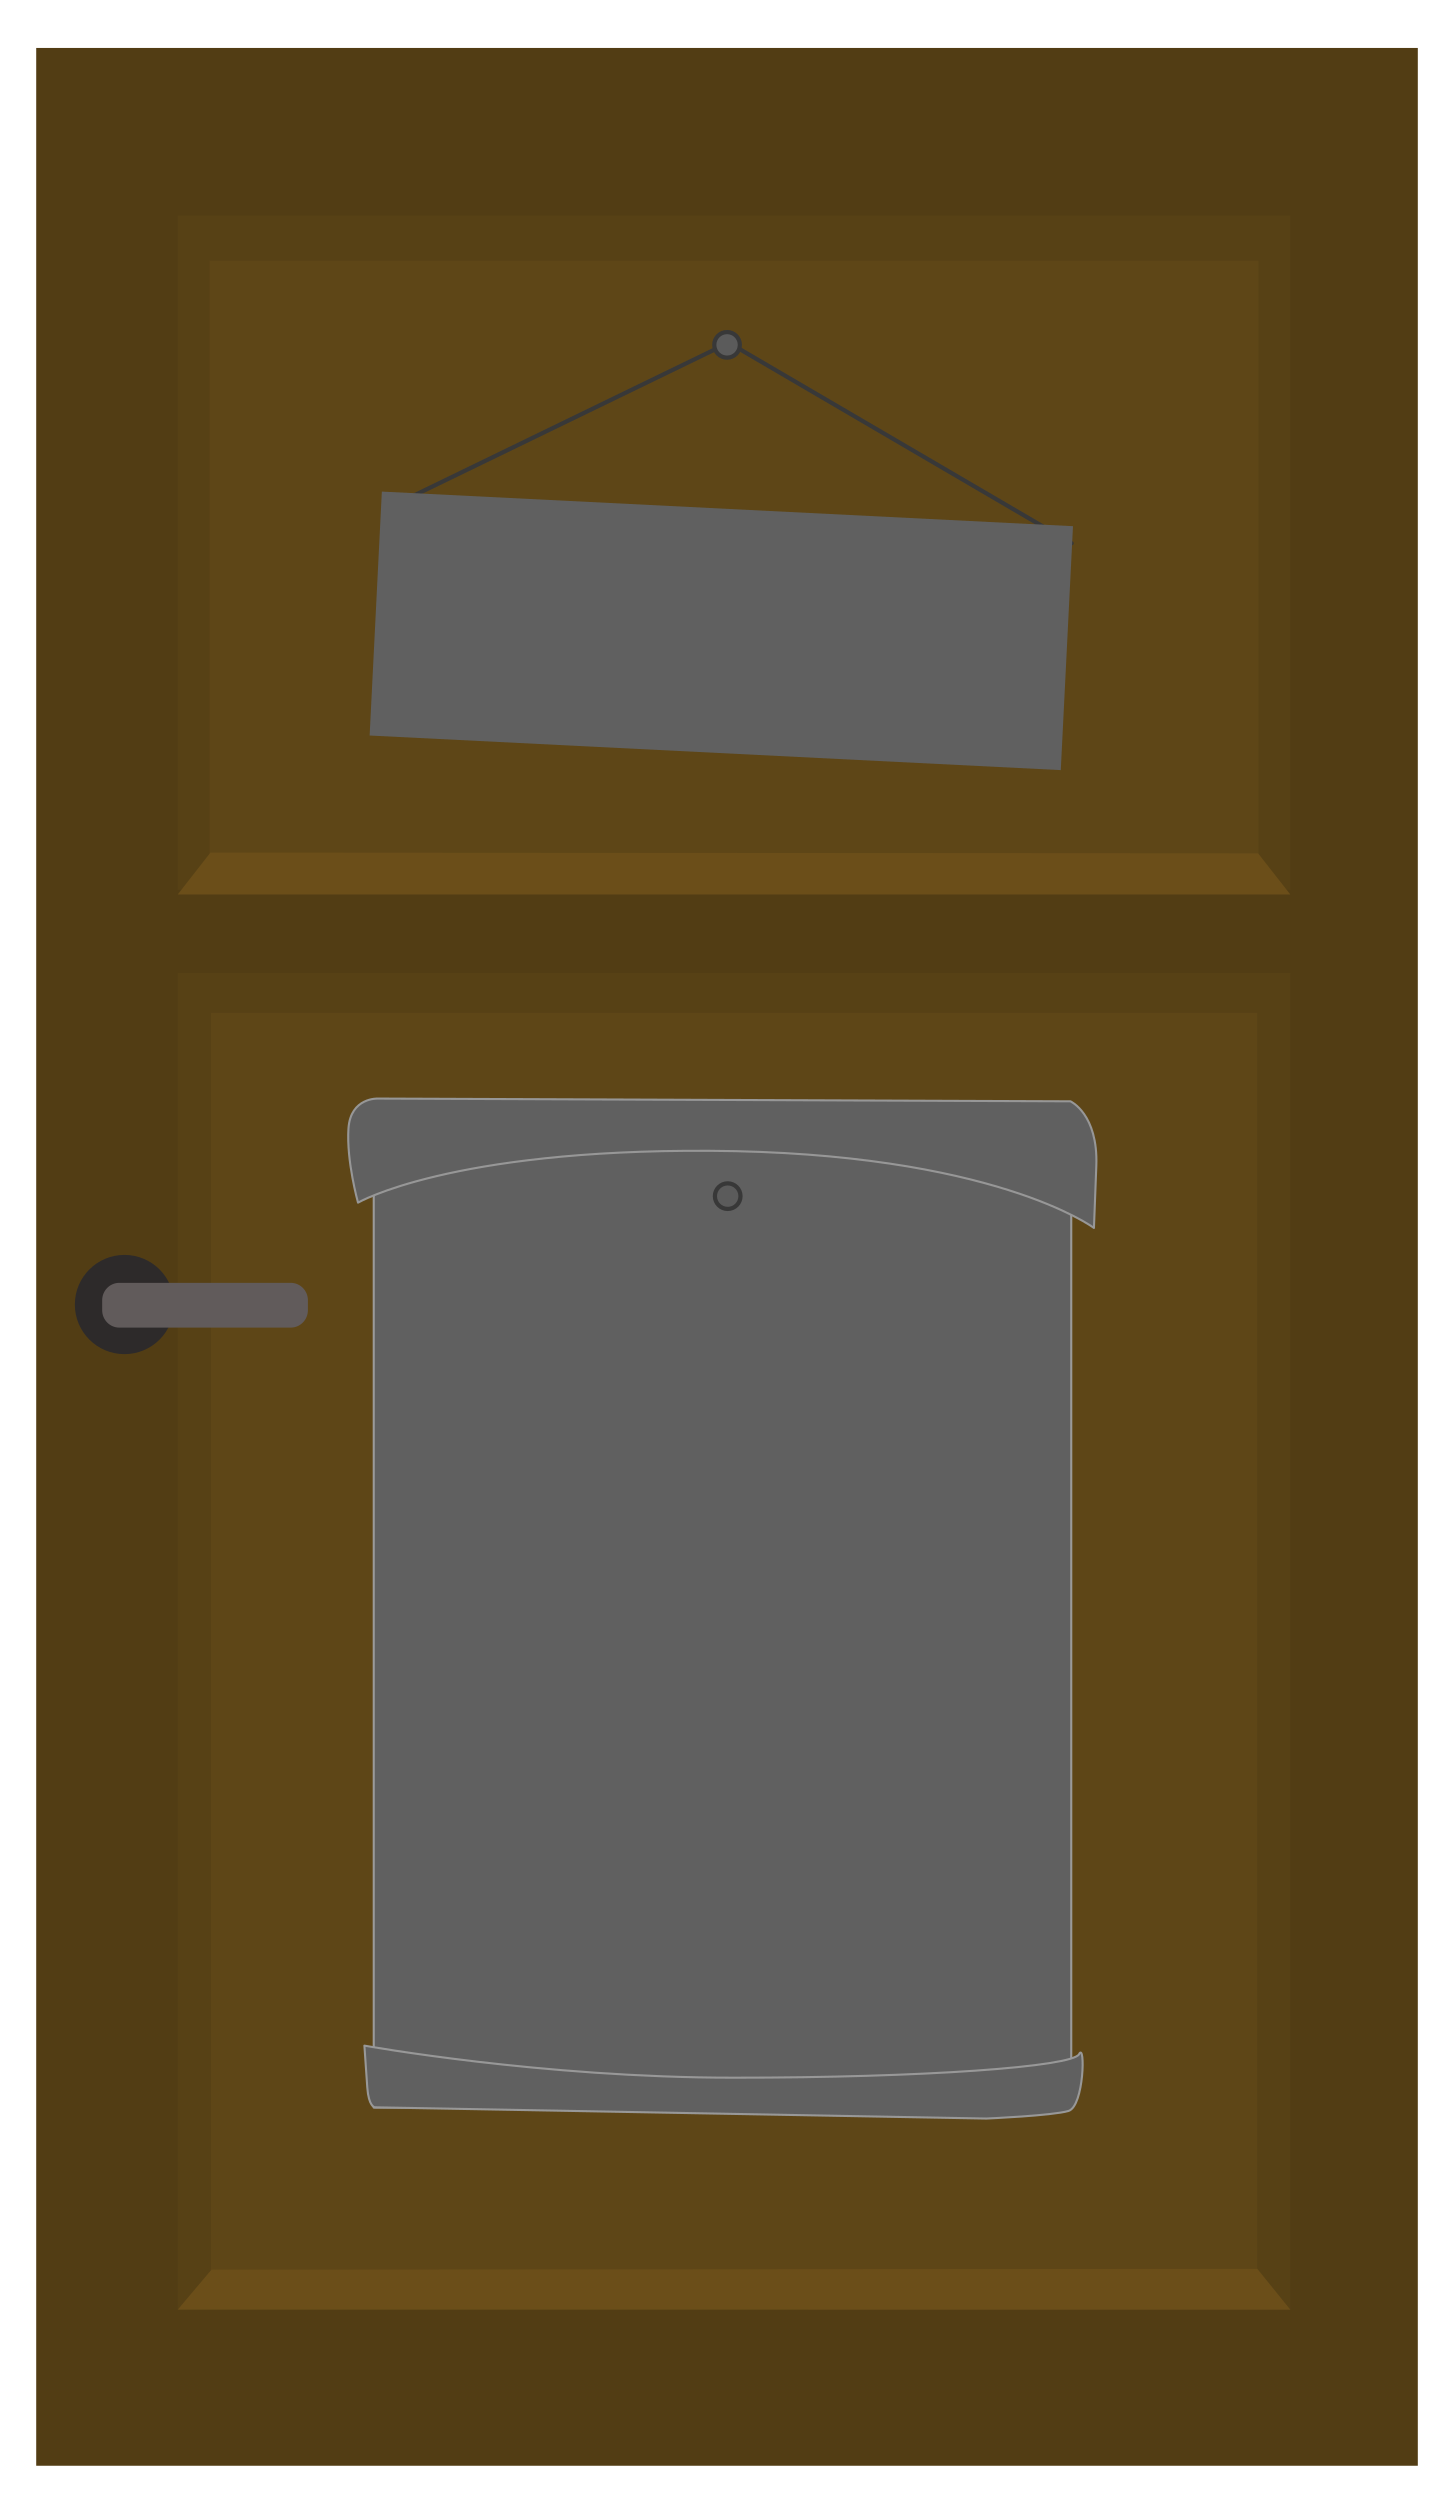
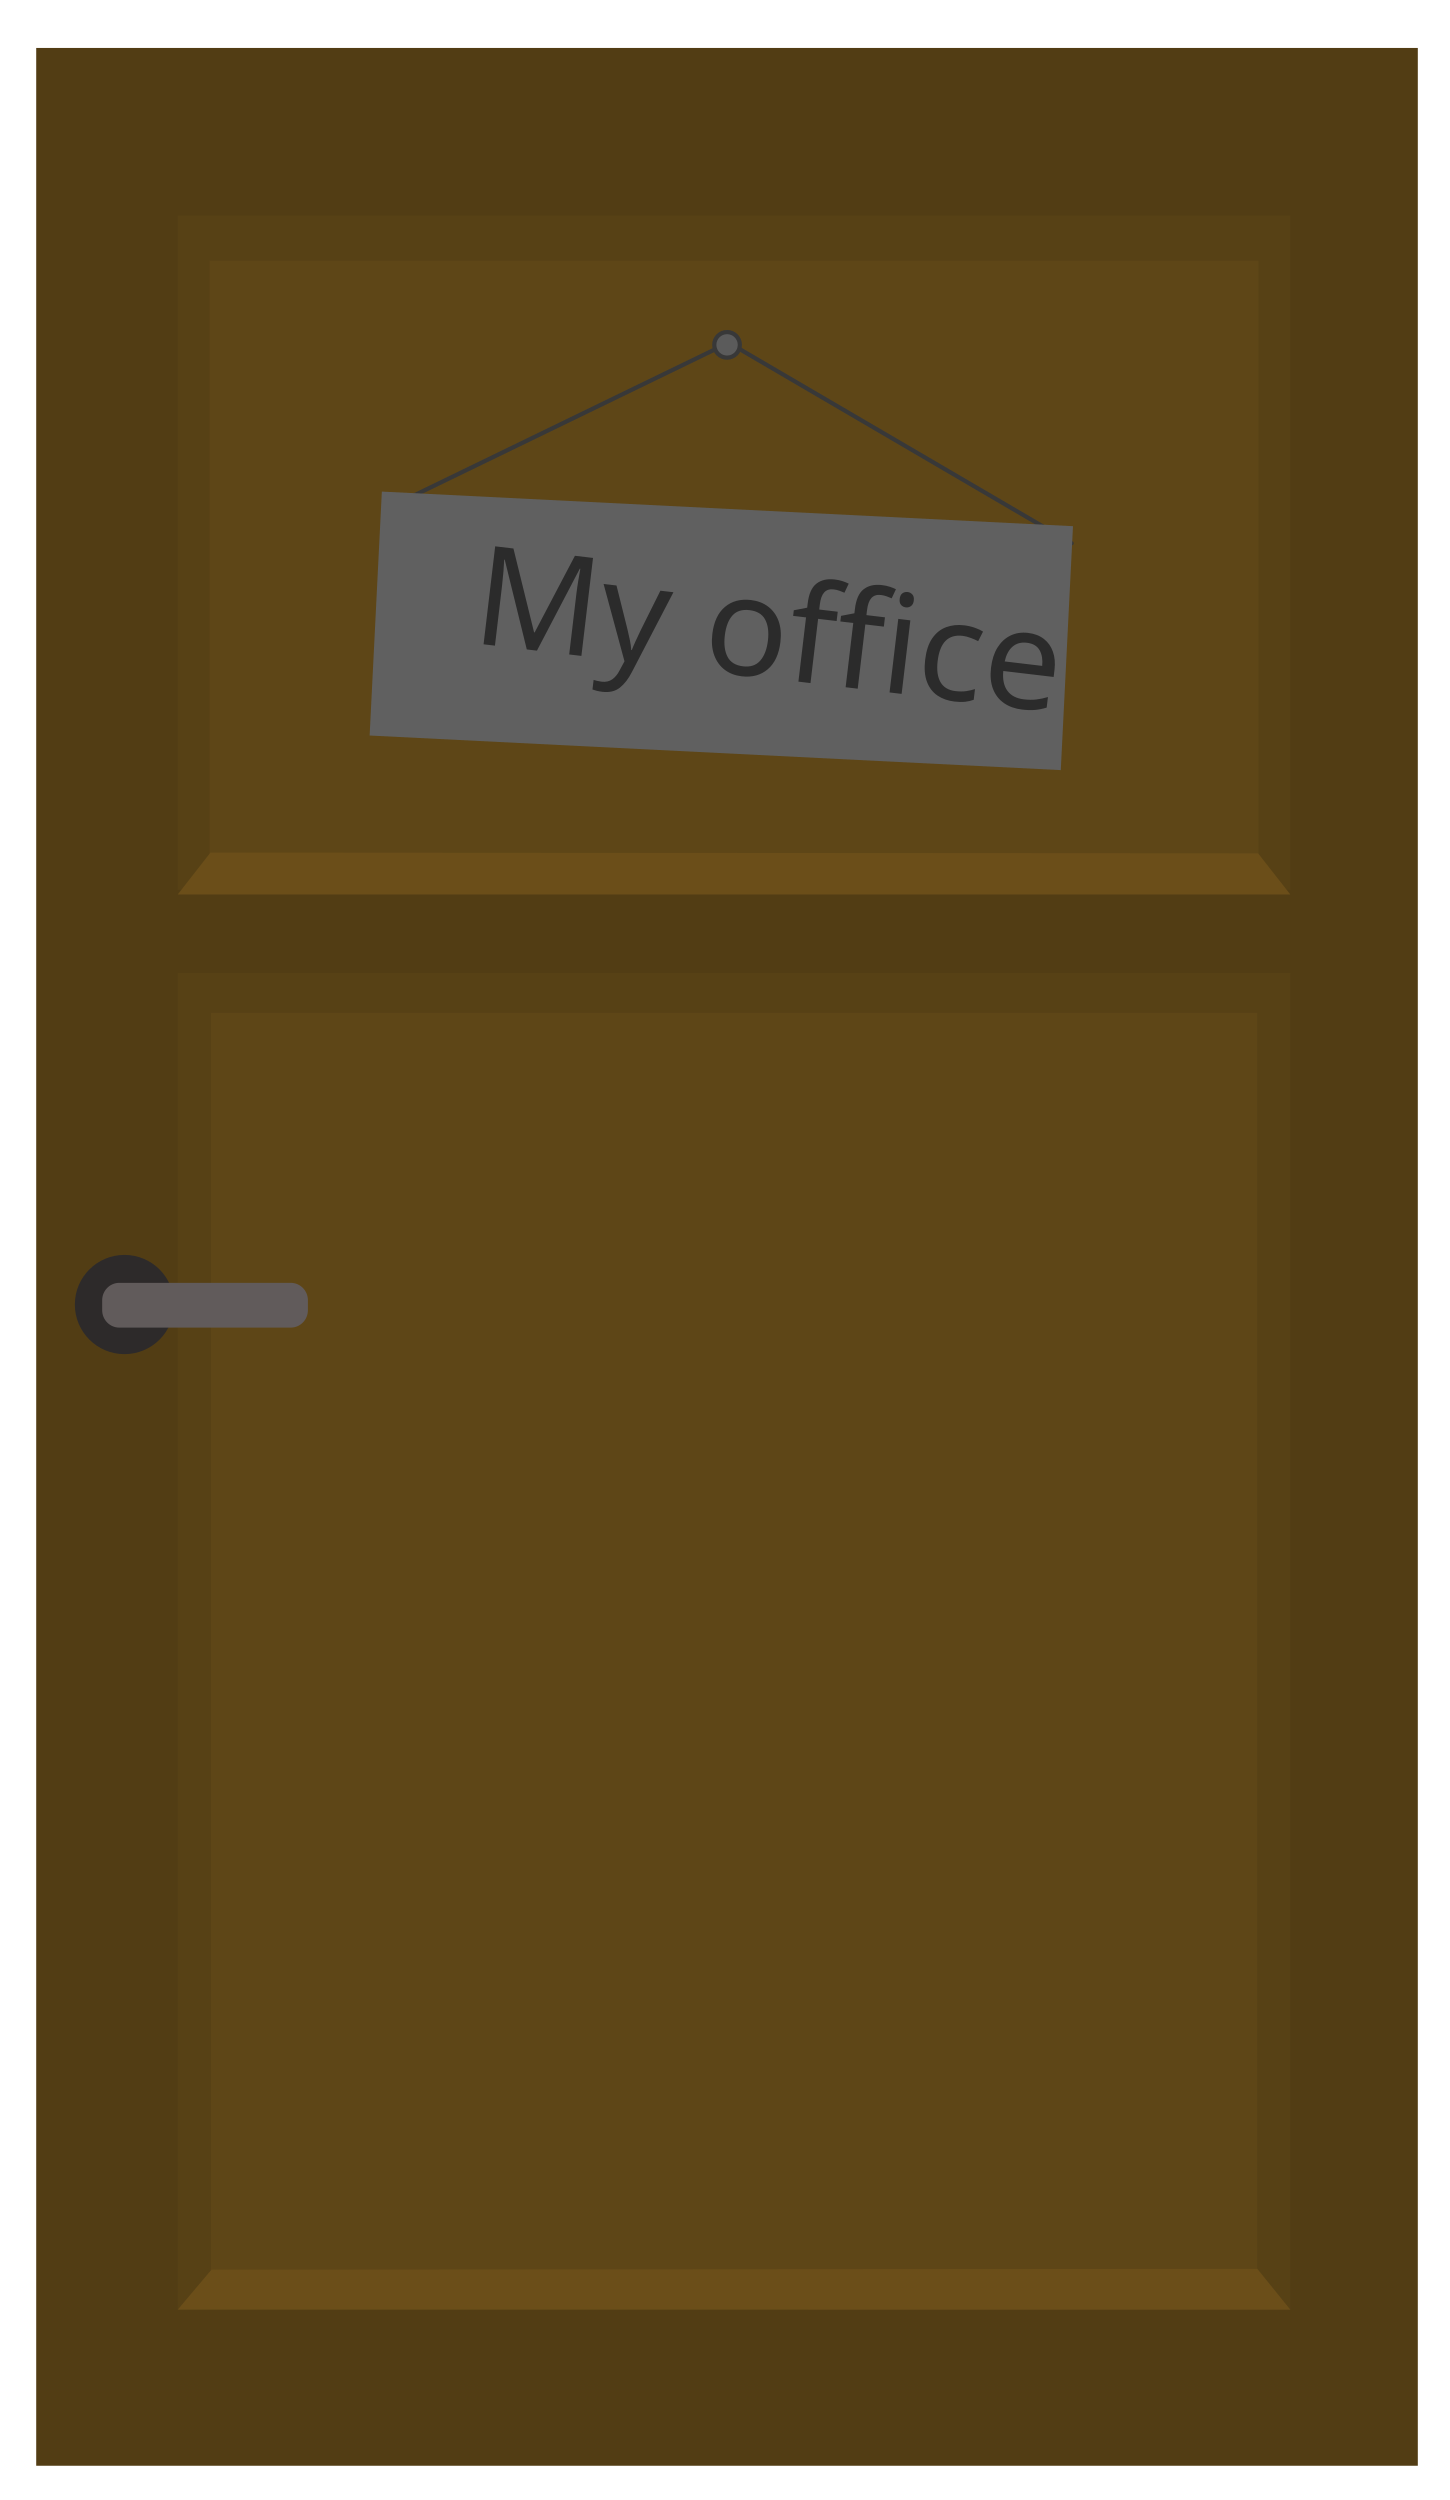
- <svg xmlns="http://www.w3.org/2000/svg" width="171mm" height="295mm" viewBox="0 0 171 295">
-   <g style="display:inline" transform="translate(0 1.601)">
-     <path d="M4.273 4.057h163.029v285.301H4.273z" style="fill:#523d14;fill-opacity:1;stroke:none;stroke-width:.493;stroke-linecap:round;stroke-linejoin:round;paint-order:markers fill stroke" />
-     <path d="M20.973 113.215h131.291v157.746H20.973z" style="fill:#574115;fill-opacity:1;stroke:none;stroke-width:.593;stroke-linecap:round;stroke-linejoin:round;stroke-opacity:1;paint-order:markers fill stroke" />
-     <circle cx="14.686" cy="152.333" r="5.856" style="fill:#2d2a2a;fill-opacity:1;stroke:none;stroke-width:.369;stroke-linecap:round;stroke-linejoin:round;paint-order:markers fill stroke" />
-     <path d="M20.973 23.829h131.291v79.574H20.973z" style="fill:#574115;fill-opacity:1;stroke:none;stroke-width:.421;stroke-linecap:round;stroke-linejoin:round;stroke-opacity:1;paint-order:markers fill stroke" />
-     <path d="M24.888 117.919h123.461v148.338H24.888z" style="fill:#5e4617;fill-opacity:1;stroke:none;stroke-width:.558;stroke-linecap:round;stroke-linejoin:round;stroke-opacity:1;paint-order:markers fill stroke" />
-     <path d="m20.975 270.935 3.977-4.714 123.412-.097 3.89 4.812z" style="fill:#6b4e19;fill-opacity:1;stroke:none;stroke-width:.5;stroke-linecap:round;stroke-linejoin:round;stroke-opacity:1;paint-order:markers fill stroke" />
-     <path d="M24.739 29.158h123.758v70.417H24.739z" style="fill:#5e4617;fill-opacity:1;stroke:none;stroke-width:.385;stroke-linecap:round;stroke-linejoin:round;stroke-opacity:1;paint-order:markers fill stroke" />
-     <path d="M31.94 149.302h26.456a2.646 2.646 45 0 1 2.646 2.646v1.501a2.646 2.646 135 0 1-2.646 2.646H31.94a2.646 2.646 45 0 1-2.646-2.646v-1.501a2.646 2.646 135 0 1 2.646-2.646" style="fill:#615b5b;fill-opacity:1;stroke:none;stroke-width:.5;stroke-linecap:round;stroke-linejoin:round;stroke-opacity:1;paint-order:markers fill stroke" transform="matrix(.76465 0 0 .77778 -10.343 33.65)" />
-     <path d="m20.975 103.943 3.855-4.936 123.622.084 3.802 4.853z" style="fill:#6b4e19;fill-opacity:1;stroke:none;stroke-width:.485;stroke-linecap:round;stroke-linejoin:round;stroke-opacity:1;paint-order:markers fill stroke" />
-     <path d="m45.625 58.428 40.36-19.589 40.466 23.665" style="fill:none;fill-opacity:1;stroke:#383838;stroke-width:.5;stroke-linecap:round;stroke-linejoin:round;stroke-dasharray:none;stroke-opacity:1;paint-order:markers fill stroke" />
-     <circle cx="85.793" cy="39.092" r="1.51" style="display:inline;fill:#5b5b5b;fill-opacity:1;stroke:#383838;stroke-width:.5;stroke-linecap:round;stroke-linejoin:round;stroke-dasharray:none;stroke-opacity:1;paint-order:markers fill stroke" />
+ <svg xmlns="http://www.w3.org/2000/svg" width="171mm" height="295mm" viewBox="0 0 171 295" version="1.1" id="svg13">
+   <defs id="defs13">
+     <rect x="766.09" y="350.294" width="375.925" height="122.461" id="rect18" />
+   </defs>
+   <g style="display:inline" transform="translate(0 1.601)" id="g9">
+     <path d="M4.273 4.057h163.029v285.301H4.273z" style="fill:#523d14;fill-opacity:1;stroke:none;stroke-width:.493;stroke-linecap:round;stroke-linejoin:round;paint-order:markers fill stroke" id="path1" />
+     <path d="M20.973 113.215h131.291v157.746H20.973z" style="fill:#574115;fill-opacity:1;stroke:none;stroke-width:.593;stroke-linecap:round;stroke-linejoin:round;stroke-opacity:1;paint-order:markers fill stroke" id="path2" />
+     <circle cx="14.686" cy="152.333" r="5.856" style="fill:#2d2a2a;fill-opacity:1;stroke:none;stroke-width:.369;stroke-linecap:round;stroke-linejoin:round;paint-order:markers fill stroke" id="circle2" />
+     <path d="M20.973 23.829h131.291v79.574H20.973z" style="fill:#574115;fill-opacity:1;stroke:none;stroke-width:.421;stroke-linecap:round;stroke-linejoin:round;stroke-opacity:1;paint-order:markers fill stroke" id="path3" />
+     <path d="M24.888 117.919h123.461v148.338H24.888z" style="fill:#5e4617;fill-opacity:1;stroke:none;stroke-width:.558;stroke-linecap:round;stroke-linejoin:round;stroke-opacity:1;paint-order:markers fill stroke" id="path4" />
+     <path d="m20.975 270.935 3.977-4.714 123.412-.097 3.89 4.812z" style="fill:#6b4e19;fill-opacity:1;stroke:none;stroke-width:.5;stroke-linecap:round;stroke-linejoin:round;stroke-opacity:1;paint-order:markers fill stroke" id="path5" />
+     <path d="M24.739 29.158h123.758v70.417H24.739z" style="fill:#5e4617;fill-opacity:1;stroke:none;stroke-width:.385;stroke-linecap:round;stroke-linejoin:round;stroke-opacity:1;paint-order:markers fill stroke" id="path6" />
+     <path d="M31.94 149.302h26.456a2.646 2.646 45 0 1 2.646 2.646v1.501a2.646 2.646 135 0 1-2.646 2.646H31.94a2.646 2.646 45 0 1-2.646-2.646v-1.501a2.646 2.646 135 0 1 2.646-2.646" style="fill:#615b5b;fill-opacity:1;stroke:none;stroke-width:.5;stroke-linecap:round;stroke-linejoin:round;stroke-opacity:1;paint-order:markers fill stroke" transform="matrix(.76465 0 0 .77778 -10.343 33.65)" id="path7" />
+     <path d="m20.975 103.943 3.855-4.936 123.622.084 3.802 4.853z" style="fill:#6b4e19;fill-opacity:1;stroke:none;stroke-width:.485;stroke-linecap:round;stroke-linejoin:round;stroke-opacity:1;paint-order:markers fill stroke" id="path8" />
+     <path d="m45.625 58.428 40.36-19.589 40.466 23.665" style="fill:none;fill-opacity:1;stroke:#383838;stroke-width:.5;stroke-linecap:round;stroke-linejoin:round;stroke-dasharray:none;stroke-opacity:1;paint-order:markers fill stroke" id="path9" />
+     <circle cx="85.793" cy="39.092" r="1.51" style="display:inline;fill:#5b5b5b;fill-opacity:1;stroke:#383838;stroke-width:.5;stroke-linecap:round;stroke-linejoin:round;stroke-dasharray:none;stroke-opacity:1;paint-order:markers fill stroke" id="circle9" />
  </g>
-   <g style="display:inline">
-     <path d="M47.902 55.682h81.656v28.82H47.902z" style="display:inline;fill:#606060;fill-opacity:1;stroke:none;stroke-width:.5;stroke-linecap:round;stroke-linejoin:round;stroke-opacity:1;paint-order:markers fill stroke" transform="rotate(2.866)" />
+   <g style="display:inline" id="g10">
+     <path d="M47.902 55.682h81.656v28.82H47.902z" style="display:inline;fill:#606060;fill-opacity:1;stroke:none;stroke-width:.5;stroke-linecap:round;stroke-linejoin:round;stroke-opacity:1;paint-order:markers fill stroke" transform="rotate(2.866)" id="path10" />
  </g>
-   <g style="display:inline" transform="translate(14.907 39.814)">
-     <path d="M29.193 94.87v114.007H111.5V95.425Z" style="display:inline;fill:#606060;fill-opacity:1;stroke:#9a9a9a;stroke-width:.246;stroke-linecap:round;stroke-linejoin:round;stroke-dasharray:none;stroke-opacity:1;paint-order:markers fill stroke" />
-     <path d="M27.34 102.099s-1.387-4.945-1.127-8.762c.252-3.685 3.49-3.52 3.49-3.52l81.705.325s3.285 1.493 3.05 7.629l-.281 7.313s-11.896-8.91-45.313-9.103c-30.7-.177-41.525 6.118-41.525 6.118" style="display:inline;fill:#606060;fill-opacity:1;stroke:#979797;stroke-width:.246;stroke-linecap:round;stroke-linejoin:round;stroke-dasharray:none;stroke-opacity:1;paint-order:markers fill stroke" />
-     <path d="M29.31 208.848s-.724-.098-.878-2.345l-.34-4.933s20.936 3.785 43.553 3.785 40.041-1.298 40.783-2.78c.741-1.484.597 6.148-1.257 6.705-1.853.556-9.69.895-9.69.895z" style="display:inline;fill:#606060;fill-opacity:1;stroke:#989898;stroke-width:.246;stroke-linecap:round;stroke-linejoin:round;stroke-dasharray:none;stroke-opacity:1;paint-order:markers fill stroke" />
-     <circle cx="70.961" cy="101.332" r="1.51" style="display:inline;fill:#5b5b5b;fill-opacity:1;stroke:#383838;stroke-width:.5;stroke-linecap:round;stroke-linejoin:round;stroke-dasharray:none;stroke-opacity:1;paint-order:markers fill stroke" />
+   <g style="display:none" transform="translate(14.907,39.814)" id="g13">
+     <path d="M 29.193,94.87 V 208.877 H 111.5 V 95.425 Z" style="display:inline;fill:#606060;fill-opacity:1;stroke:#9a9a9a;stroke-width:0.246;stroke-linecap:round;stroke-linejoin:round;stroke-dasharray:none;stroke-opacity:1;paint-order:markers fill stroke" id="path11" />
+     <path d="m 27.34,102.099 c 0,0 -1.387,-4.945 -1.127,-8.762 0.252,-3.685 3.49,-3.52 3.49,-3.52 l 81.705,0.325 c 0,0 3.285,1.493 3.05,7.629 l -0.281,7.313 c 0,0 -11.896,-8.91 -45.313,-9.103 -30.7,-0.177 -41.525,6.118 -41.525,6.118" style="display:inline;fill:#606060;fill-opacity:1;stroke:#979797;stroke-width:0.246;stroke-linecap:round;stroke-linejoin:round;stroke-dasharray:none;stroke-opacity:1;paint-order:markers fill stroke" id="path12" />
+     <path d="m 29.31,208.848 c 0,0 -0.724,-0.098 -0.878,-2.345 l -0.34,-4.933 c 0,0 20.936,3.785 43.553,3.785 22.617,0 40.041,-1.298 40.783,-2.78 0.741,-1.484 0.597,6.148 -1.257,6.705 -1.853,0.556 -9.69,0.895 -9.69,0.895 z" style="display:inline;fill:#606060;fill-opacity:1;stroke:#989898;stroke-width:0.246;stroke-linecap:round;stroke-linejoin:round;stroke-dasharray:none;stroke-opacity:1;paint-order:markers fill stroke" id="path13" />
+     <circle cx="70.961" cy="101.332" r="1.51" style="display:inline;fill:#5b5b5b;fill-opacity:1;stroke:#383838;stroke-width:0.5;stroke-linecap:round;stroke-linejoin:round;stroke-dasharray:none;stroke-opacity:1;paint-order:markers fill stroke" id="circle13" />
  </g>
+   <text xml:space="preserve" transform="matrix(0.1897968,0.02250691,-0.02250691,0.1897968,-88.16473,-20.66594)" id="text18" style="font-size:85.333px;font-family:Satisfy;-inkscape-font-specification:Satisfy;text-align:center;writing-mode:lr-tb;direction:ltr;white-space:pre;shape-inside:url(#rect18);display:inline;fill:#252525;fill-opacity:0.882;stroke-width:4.173">
+     <tspan x="805.844" y="412.922" id="tspan2">My office</tspan>
+   </text>
</svg>
